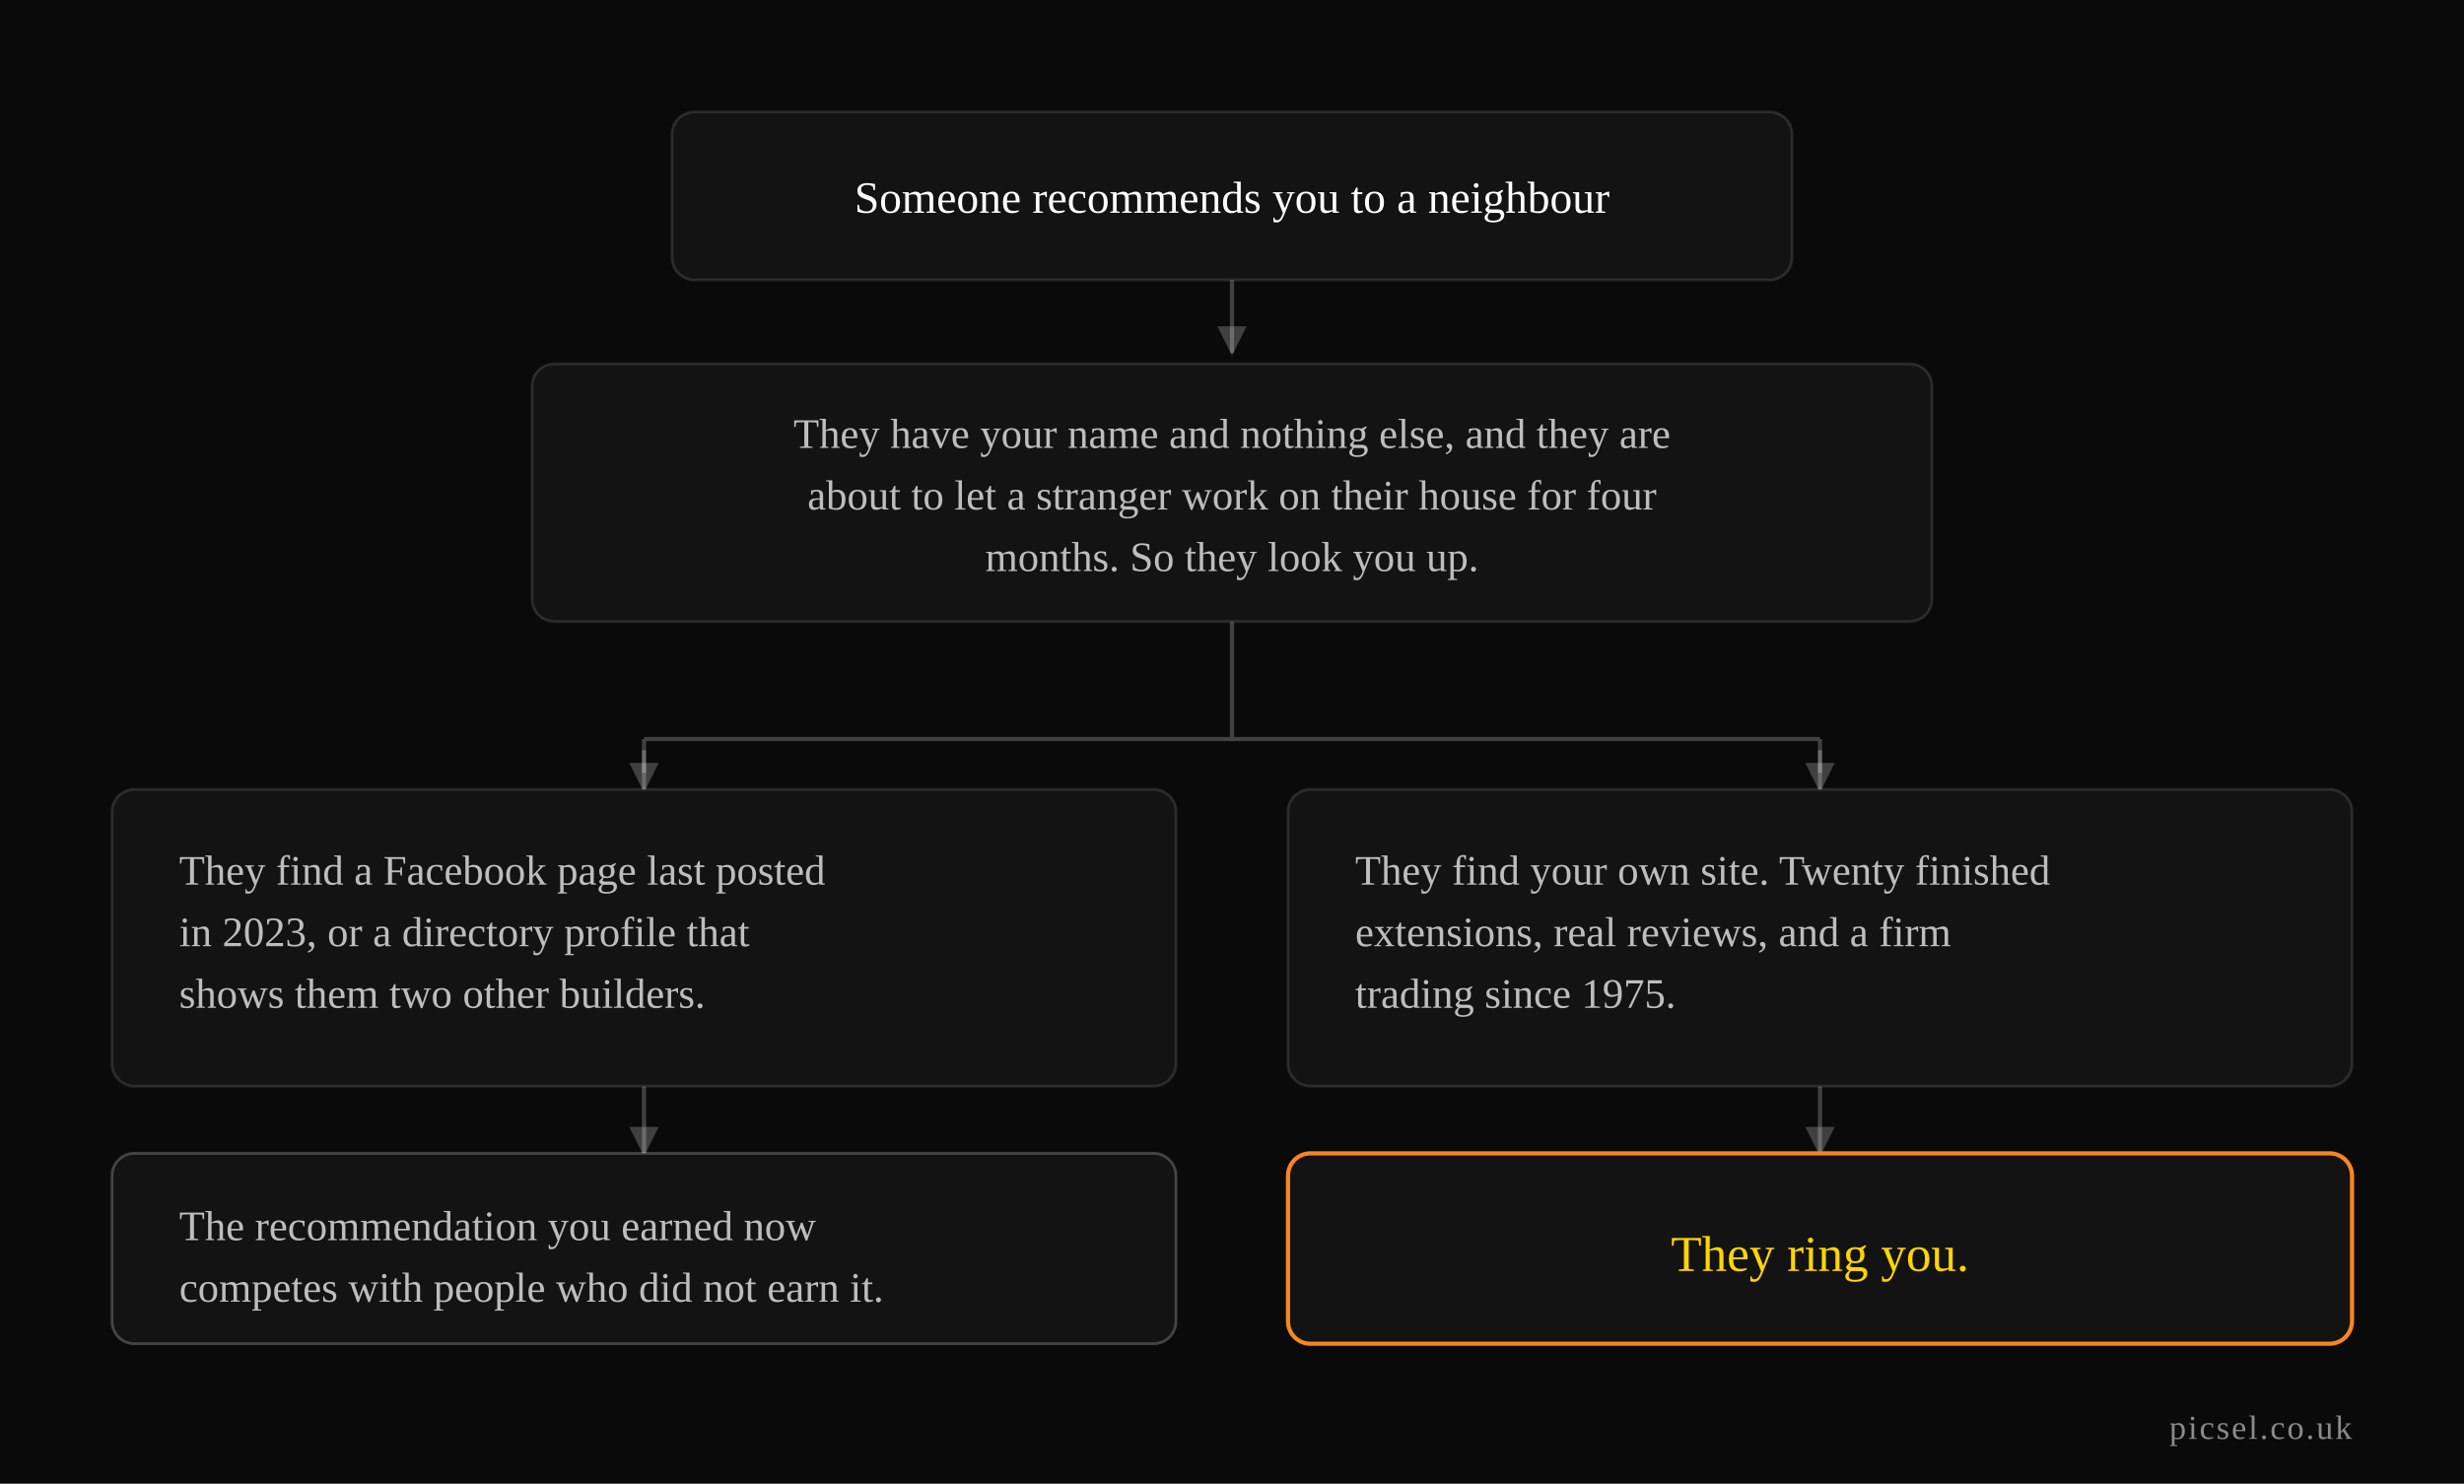
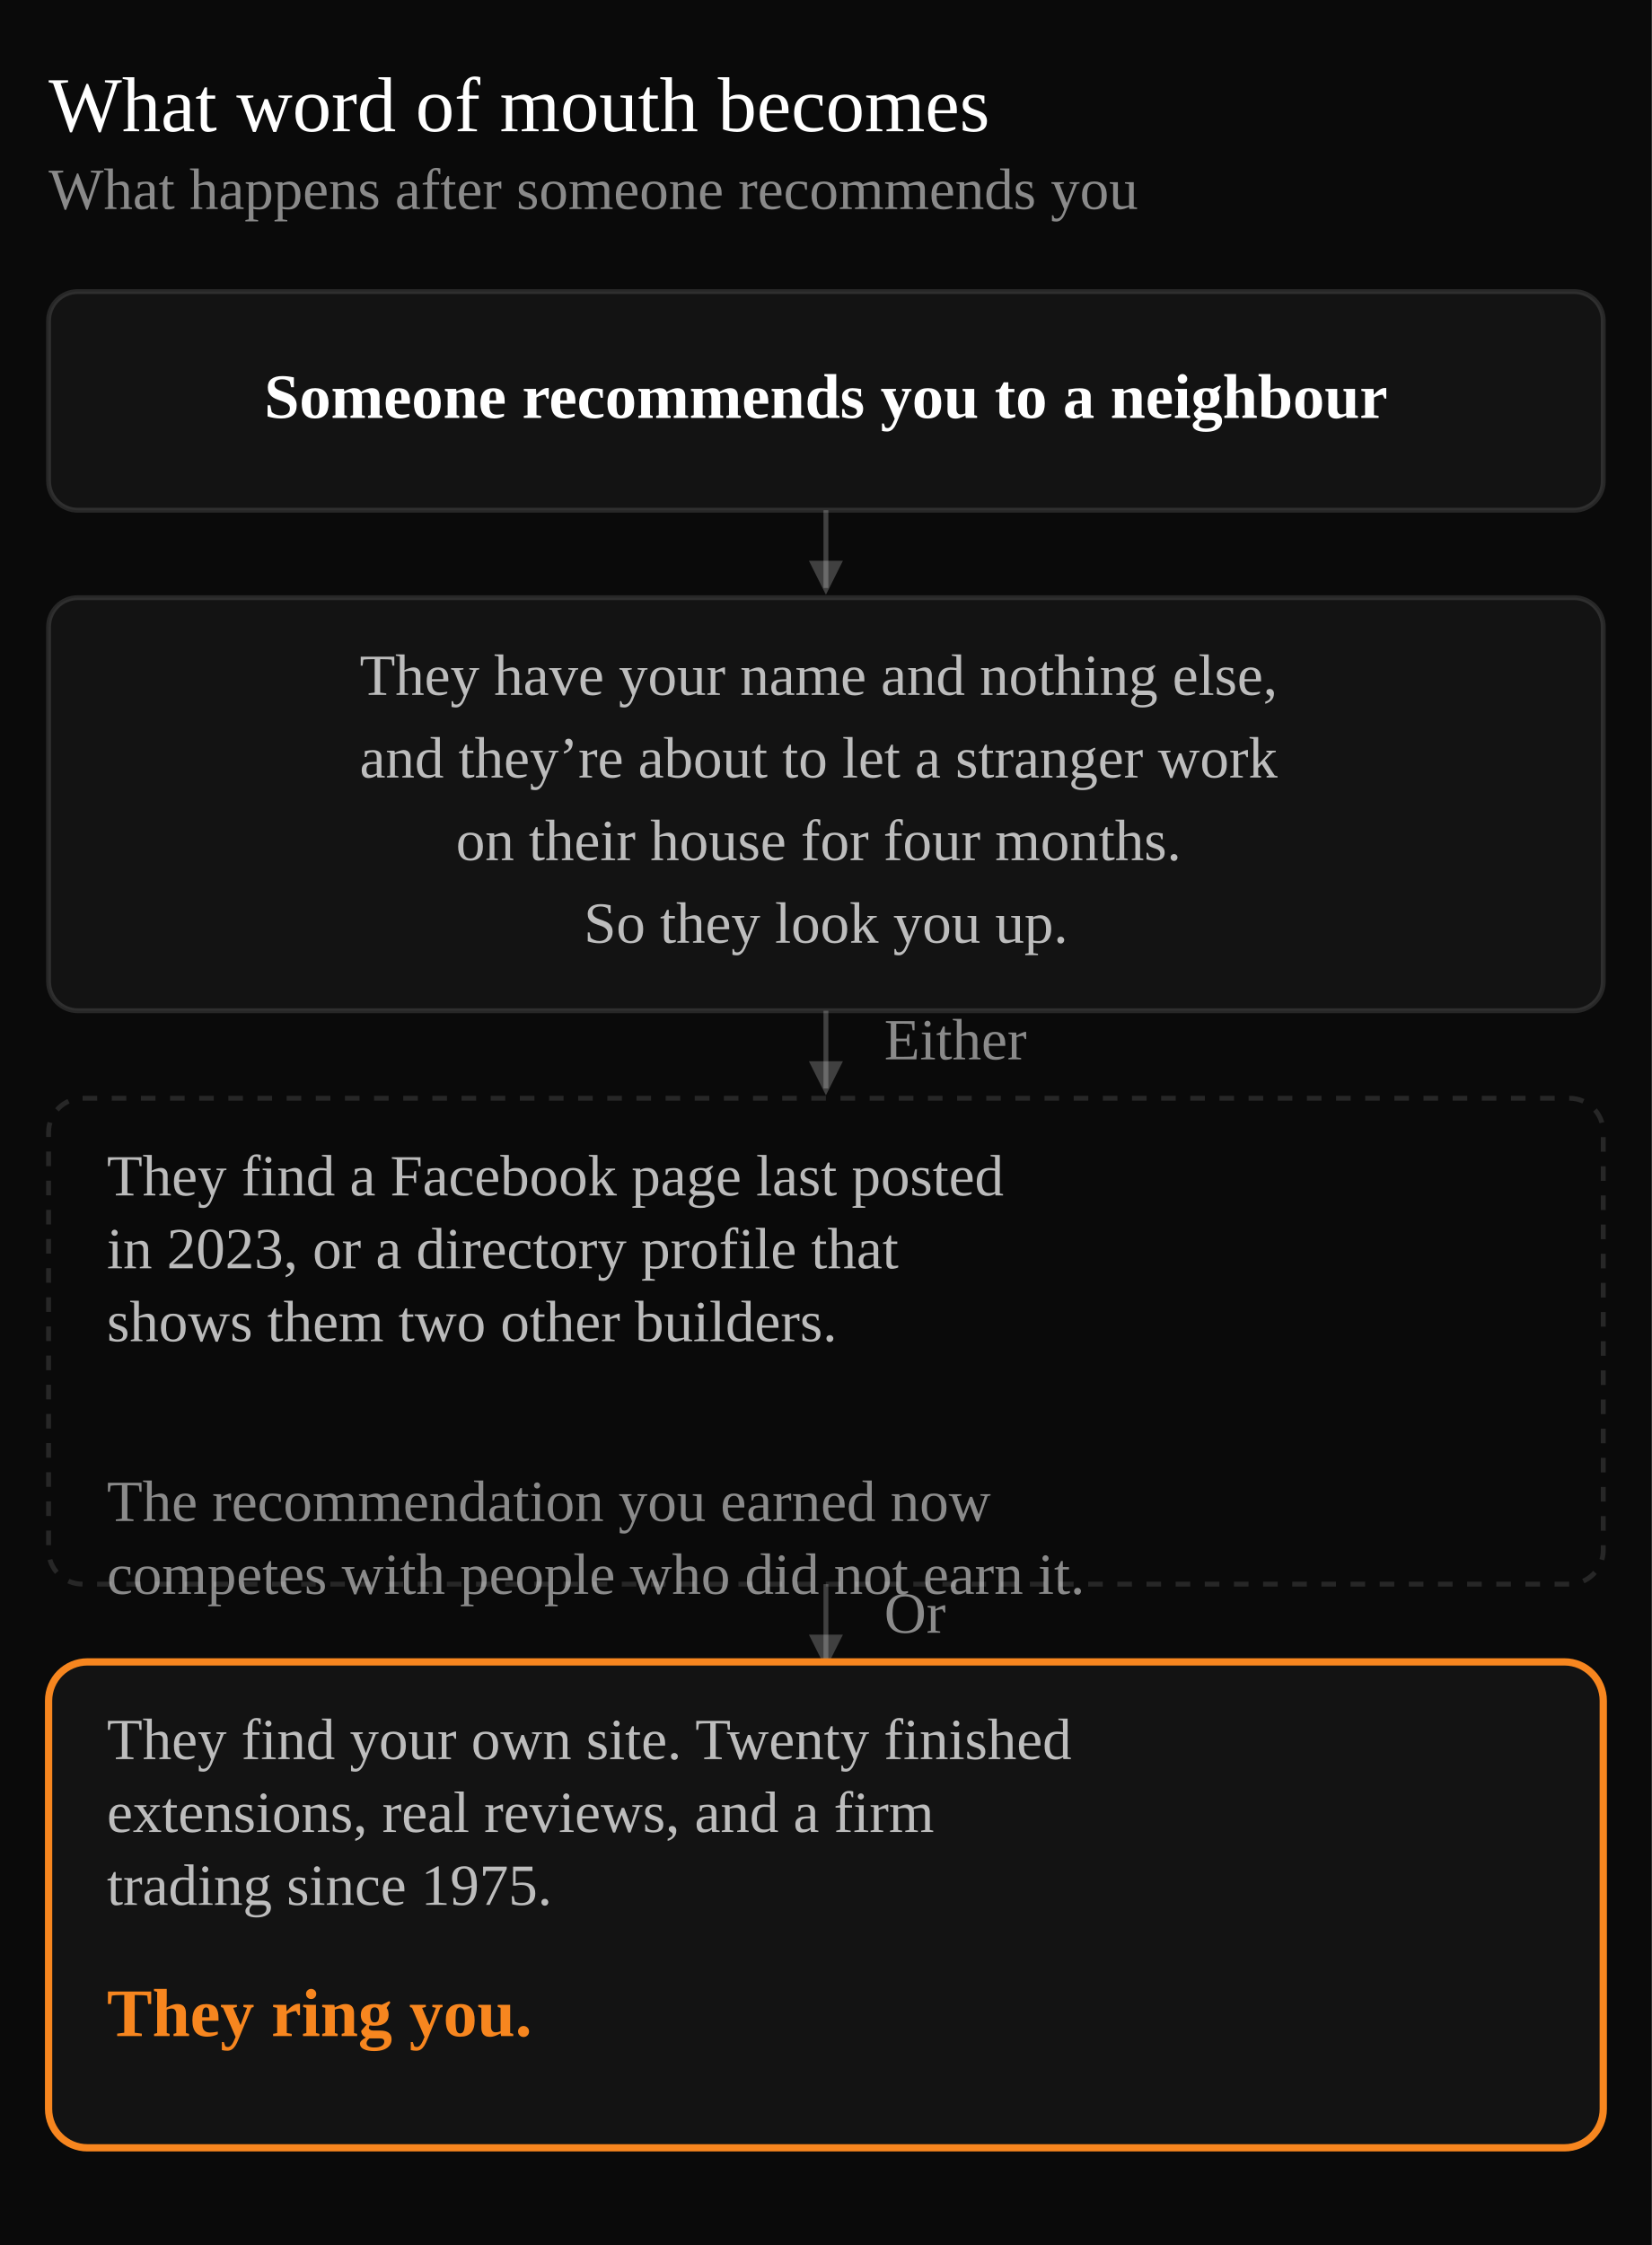
- <svg xmlns="http://www.w3.org/2000/svg" viewBox="0 0 880 530" role="img" aria-labelledby="womTitle womDesc" font-family="var(--font-body, 'Lexend', ui-sans-serif, system-ui, sans-serif)">
-   <rect width="880" height="530" fill="var(--bg, #0a0a0a)" />
+ <svg xmlns="http://www.w3.org/2000/svg" viewBox="0 0 680 924" role="img" aria-labelledby="womTitle womDesc" font-family="var(--font-body, 'Lexend', ui-sans-serif, system-ui, sans-serif)">
+   <rect width="680" height="924" fill="var(--bg, #0a0a0a)" />
  <defs>
-     <marker id="arw" viewBox="0 0 10 10" refX="9" refY="5" markerWidth="7" markerHeight="7" orient="auto">
+     <marker id="arw" viewBox="0 0 10 10" refX="8" refY="5" markerWidth="7" markerHeight="7" orient="auto">
      <path d="M0 0 L10 5 L0 10 z" fill="var(--line-strong, rgba(255,255,255,0.22))" />
    </marker>
  </defs>
-   <g stroke="var(--line-strong, rgba(255,255,255,0.22))" stroke-width="1.5" fill="none" marker-end="url(#arw)">
-     <path d="M440 100 V126" />
-     <path d="M230 388 V412" />
-     <path d="M650 388 V412" />
-   </g>
-   <g stroke="var(--line-strong, rgba(255,255,255,0.22))" stroke-width="1.5" fill="none">
-     <path d="M440 222 V264 M230 264 H650 M230 264 V276 M650 264 V276" />
-   </g>
-   <g stroke="var(--line-strong, rgba(255,255,255,0.22))" stroke-width="1.5" fill="none" marker-end="url(#arw)">
-     <path d="M230 268 V282" />
-     <path d="M650 268 V282" />
-   </g>
-   <g rx="8">
-     <rect x="240" y="40" width="400" height="60" rx="8" fill="var(--bg-raised, #131313)" stroke="var(--line, rgba(255,255,255,0.12))" />
-     <rect x="190" y="130" width="500" height="92" rx="8" fill="var(--bg-raised, #131313)" stroke="var(--line, rgba(255,255,255,0.12))" />
-     <rect x="40" y="282" width="380" height="106" rx="8" fill="var(--bg-raised, #131313)" stroke="var(--line, rgba(255,255,255,0.12))" />
-     <rect x="460" y="282" width="380" height="106" rx="8" fill="var(--bg-raised, #131313)" stroke="var(--line, rgba(255,255,255,0.12))" />
-     <rect x="40" y="412" width="380" height="68" rx="8" fill="var(--bg-raised, #131313)" stroke="var(--line-strong, rgba(255,255,255,0.22))" />
-     <rect x="460" y="412" width="380" height="68" rx="8" fill="var(--bg-raised, #131313)" stroke="var(--chart-accent, #f7861f)" stroke-width="1.5" />
-   </g>
-   <g fill="var(--ink, #ffffff)" font-size="16" text-anchor="middle">
-     <text x="440" y="76">Someone recommends you to a neighbour</text>
-   </g>
-   <g fill="var(--ink-muted, rgba(255,255,255,0.72))" font-size="15" text-anchor="middle">
-     <text x="440" y="160">They have your name and nothing else, and they are</text>
-     <text x="440" y="182">about to let a stranger work on their house for four</text>
-     <text x="440" y="204">months. So they look you up.</text>
-   </g>
-   <g fill="var(--ink-muted, rgba(255,255,255,0.72))" font-size="15">
-     <text x="64" y="316">They find a Facebook page last posted</text>
-     <text x="64" y="338">in 2023, or a directory profile that</text>
-     <text x="64" y="360">shows them two other builders.</text>
-     <text x="484" y="316">They find your own site. Twenty finished</text>
-     <text x="484" y="338">extensions, real reviews, and a firm</text>
-     <text x="484" y="360">trading since 1975.</text>
-   </g>
-   <g fill="var(--ink-muted, rgba(255,255,255,0.72))" font-size="15">
-     <text x="64" y="443">The recommendation you earned now</text>
-     <text x="64" y="465">competes with people who did not earn it.</text>
-   </g>
-   <text x="650" y="454" fill="var(--chart-emphasis, #ffd500)" font-size="18" font-weight="500" text-anchor="middle">They ring you.</text>
-   <text x="840" y="514" fill="var(--ink-faint, rgba(255,255,255,0.52))" font-size="12" text-anchor="end" letter-spacing="0.06em">picsel.co.uk</text>
+   <text x="20" y="54" fill="var(--ink, #ffffff)" font-size="32" font-weight="500">What word of mouth becomes</text>
+   <text x="20" y="86" fill="var(--ink-faint, rgba(255,255,255,0.52))" font-size="24">What happens after someone recommends you</text>
+   <rect x="20" y="120" width="640" height="90" rx="12" fill="var(--bg-raised, #131313)" stroke="var(--line, rgba(255,255,255,0.12))" stroke-width="2" />
+   <text x="340" y="172" fill="var(--ink, #ffffff)" font-size="26" font-weight="600" text-anchor="middle">Someone recommends you to a neighbour</text>
+   <line x1="340" y1="210" x2="340" y2="242" stroke="var(--line-strong, rgba(255,255,255,0.22))" stroke-width="2" marker-end="url(#arw)" />
+   <rect x="20" y="246" width="640" height="170" rx="12" fill="var(--bg-raised, #131313)" stroke="var(--line, rgba(255,255,255,0.12))" stroke-width="2" />
+   <text x="340" y="286" fill="var(--ink-muted, rgba(255,255,255,0.72))" font-size="24" text-anchor="middle">
+     <tspan x="340" dy="0">They have your name and nothing else,</tspan>
+     <tspan x="340" dy="34">and they’re about to let a stranger work</tspan>
+     <tspan x="340" dy="34">on their house for four months.</tspan>
+     <tspan x="340" dy="34">So they look you up.</tspan>
+   </text>
+   <line x1="340" y1="416" x2="340" y2="448" stroke="var(--line-strong, rgba(255,255,255,0.22))" stroke-width="2" marker-end="url(#arw)" />
+   <text x="364" y="436" fill="var(--ink-faint, rgba(255,255,255,0.52))" font-size="24">Either</text>
+   <rect x="20" y="452" width="640" height="200" rx="14" fill="none" stroke="var(--line, rgba(255,255,255,0.12))" stroke-width="2" stroke-dasharray="6 6" />
+   <text x="44" y="492" fill="var(--ink-muted, rgba(255,255,255,0.72))" font-size="24">
+     <tspan x="44" dy="0">They find a Facebook page last posted</tspan>
+     <tspan x="44" dy="30">in 2023, or a directory profile that</tspan>
+     <tspan x="44" dy="30">shows them two other builders.</tspan>
+   </text>
+   <text x="44" y="626" fill="var(--ink-faint, rgba(255,255,255,0.52))" font-size="24">
+     <tspan x="44" dy="0">The recommendation you earned now</tspan>
+     <tspan x="44" dy="30">competes with people who did not earn it.</tspan>
+   </text>
+   <line x1="340" y1="652" x2="340" y2="684" stroke="var(--line-strong, rgba(255,255,255,0.22))" stroke-width="2" marker-end="url(#arw)" />
+   <text x="364" y="672" fill="var(--ink-faint, rgba(255,255,255,0.52))" font-size="24">Or</text>
+   <rect x="20" y="684" width="640" height="200" rx="16" fill="var(--bg-raised, #131313)" stroke="var(--accent, #f7861f)" stroke-width="3" />
+   <text x="44" y="724" fill="var(--ink-muted, rgba(255,255,255,0.72))" font-size="24">
+     <tspan x="44" dy="0">They find your own site. Twenty finished</tspan>
+     <tspan x="44" dy="30">extensions, real reviews, and a firm</tspan>
+     <tspan x="44" dy="30">trading since 1975.</tspan>
+   </text>
+   <text x="44" y="838" fill="var(--accent, #f7861f)" font-size="28" font-weight="600">They ring you.</text>
</svg>
